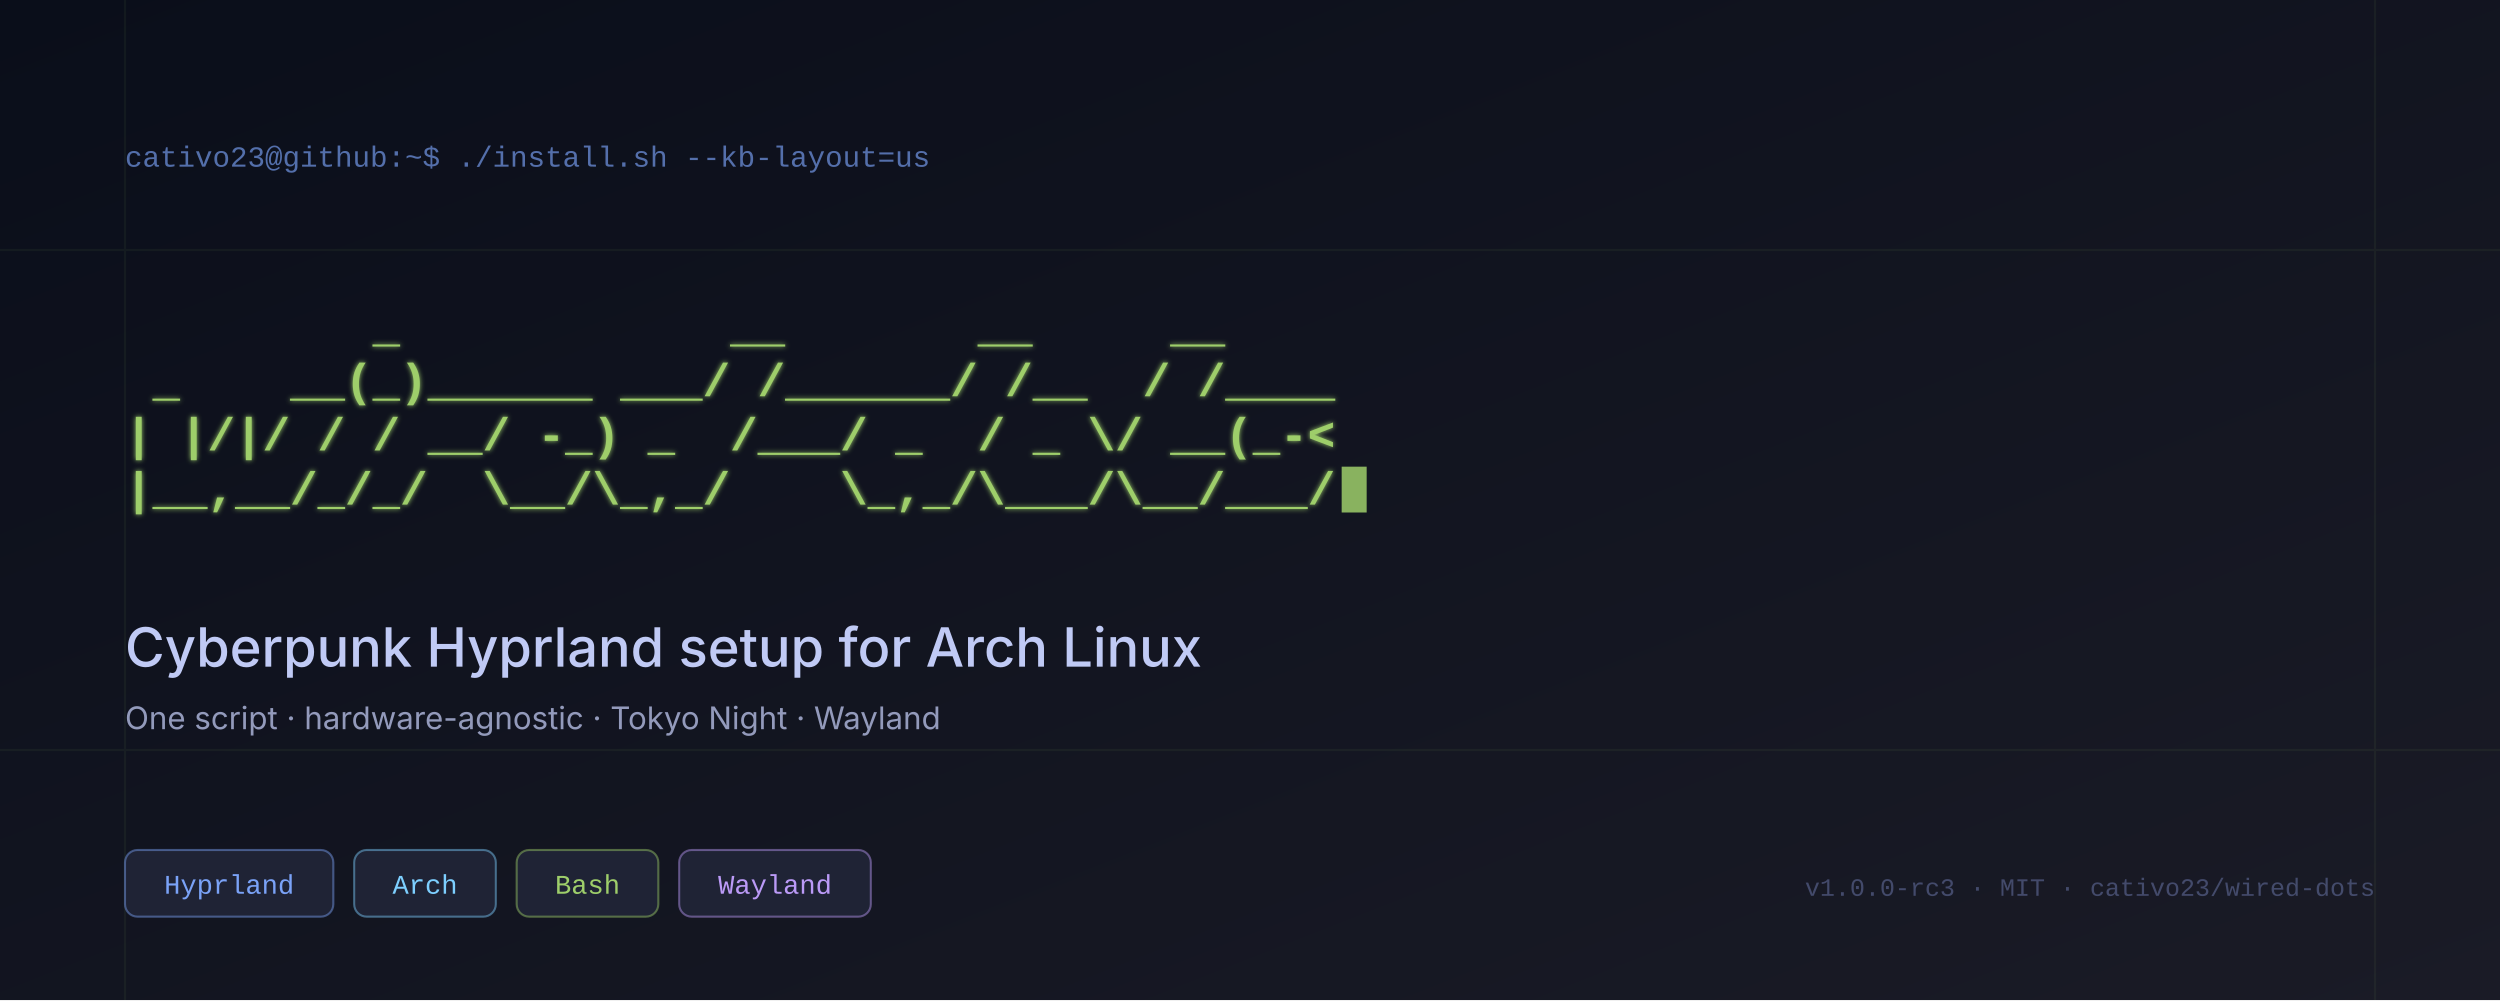
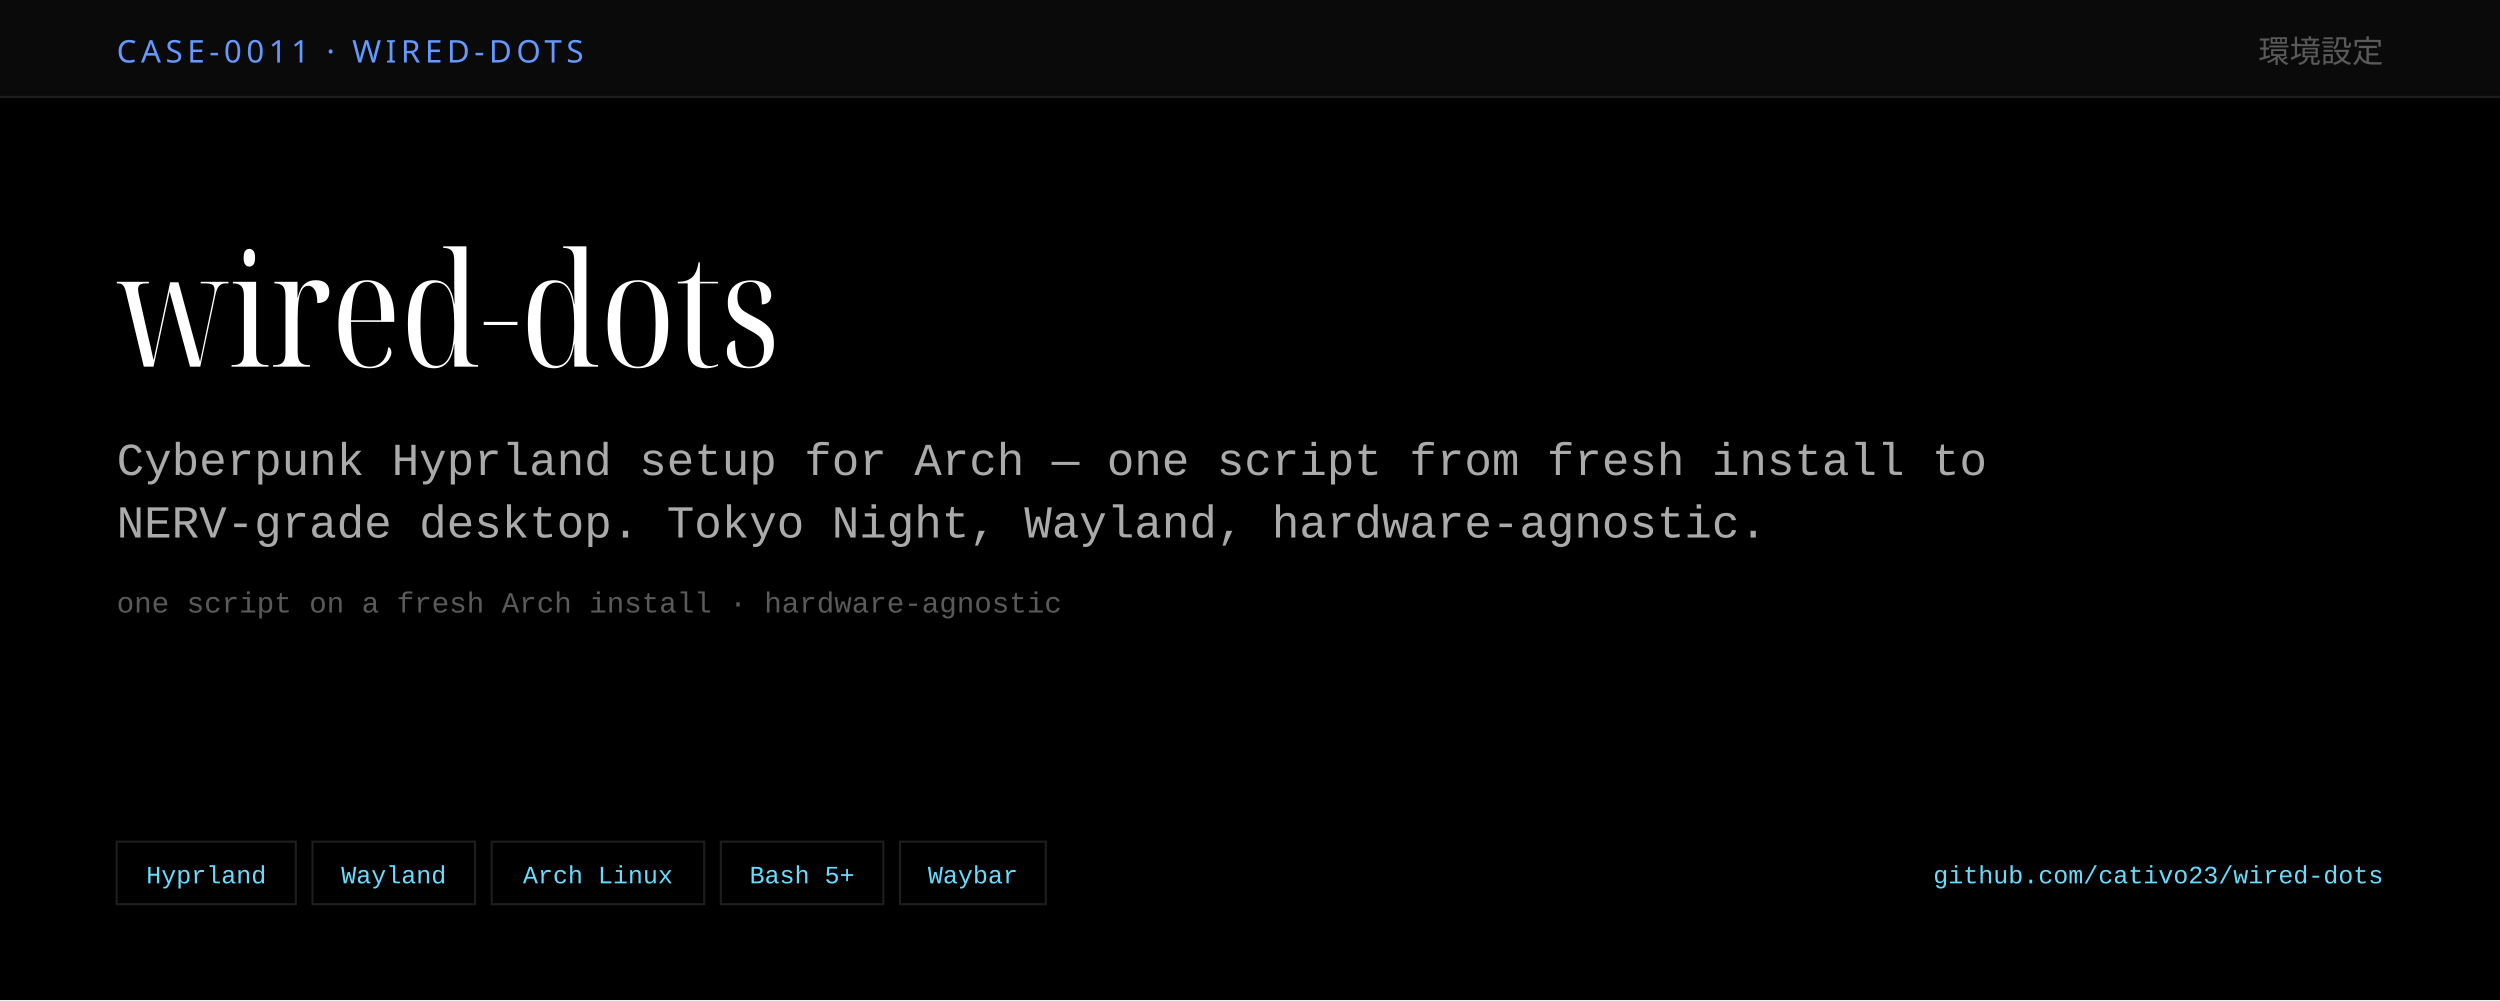
- <svg xmlns="http://www.w3.org/2000/svg" viewBox="0 0 1200 480" width="1200" height="480" role="img" aria-label="wired-dots — Cyberpunk Hyprland setup for Arch Linux">
-   <defs>
-     <linearGradient id="bg" x1="0" y1="0" x2="1" y2="1">
-       <stop offset="0%" stop-color="#0a0e1a" />
-       <stop offset="100%" stop-color="#1a1b26" />
-     </linearGradient>
-     <filter id="softGlow" x="-10%" y="-10%" width="120%" height="120%">
-       <feGaussianBlur stdDeviation="1.4" result="blur" />
-       <feMerge>
-         <feMergeNode in="blur" />
-         <feMergeNode in="SourceGraphic" />
-       </feMerge>
-     </filter>
-     <style>
-       .mono { font-family: 'JetBrains Mono', 'Fira Code', 'Cascadia Code', Consolas, 'Courier New', monospace; }
-       .sans { font-family: 'Inter', -apple-system, BlinkMacSystemFont, 'Segoe UI', Roboto, sans-serif; }
-     </style>
-   </defs>
-   <rect width="1200" height="480" fill="url(#bg)" />
-   <g opacity="0.06" stroke="#9ece6a" stroke-width="1">
-     <line x1="0" y1="120" x2="1200" y2="120" />
-     <line x1="0" y1="360" x2="1200" y2="360" />
-     <line x1="60" y1="0" x2="60" y2="480" />
-     <line x1="1140" y1="0" x2="1140" y2="480" />
+ <svg xmlns="http://www.w3.org/2000/svg" viewBox="0 0 1200 480" width="1200" height="480" role="img" aria-label="wired-dots — Cyberpunk Hyprland setup for Arch — one script from fresh install to NERV-grade desktop. Tokyo Night, Wayland, hardware-agnostic">
+   <style>
+     .mono  { font-family: 'JetBrains Mono','Cascadia Mono',Consolas,'Courier New',monospace; }
+     .stamp { font-family: 'Saira Extra Condensed',Impact,'Arial Narrow',sans-serif; }
+     .title { font-family: 'Noto Serif Display','Times New Roman',serif; }
+     .kanji { font-family: 'Shippori Mincho B1',YuMincho,serif; }
+   </style>
+   <rect width="1200" height="480" fill="#000000" />
+   <rect width="1200" height="46" fill="#0a0a0a" />
+   <rect y="46" width="1200" height="1" fill="rgba(255,255,255,0.12)" />
+   <text class="stamp" x="56" y="30" font-size="15" fill="#6699ff" letter-spacing="2.2">CASE-0011 · WIRED-DOTS</text>
+   <text class="kanji" x="1144" y="30" font-size="15" fill="#5a5a5a" text-anchor="end">環境設定</text>
+   <g transform="translate(56,176) scale(0.82,1)">
+     <text class="title" x="0" y="0" font-size="76" fill="#ffffff">wired-dots</text>
  </g>
-   <text class="mono" x="60" y="80" font-size="14" fill="#7aa2f7" opacity="0.65">cativo23@github:~$ ./install.sh --kb-layout=us</text>
-   <g class="mono" font-size="22" fill="#9ece6a" filter="url(#softGlow)" font-weight="600">
-     <text x="60" y="164" xml:space="preserve">         _            __       __     __</text>
-     <text x="60" y="190" xml:space="preserve"> _    __(_)______ ___/ /______/ /__  / /____</text>
-     <text x="60" y="216" xml:space="preserve">| |/|/ / / __/ -_) _  /___/ _  / _ \/ __(_-&lt;</text>
-     <text x="60" y="242" xml:space="preserve">|__,__/_/_/  \__/\_,_/    \_,_/\___/\__/___/</text>
-   </g>
-   <rect x="644" y="224" width="12" height="22" fill="#9ece6a" opacity="0.85" />
-   <text class="sans" x="60" y="320" font-size="26" fill="#c0caf5" font-weight="500">Cyberpunk Hyprland setup for Arch Linux</text>
-   <text class="sans" x="60" y="350" font-size="15" fill="#a9b1d6" opacity="0.85">One script · hardware-agnostic · Tokyo Night · Wayland</text>
-   <g class="mono" font-size="13">
-     <g transform="translate(60,408)">
-       <rect width="100" height="32" rx="6" ry="6" fill="#1f2335" stroke="#7aa2f7" stroke-opacity="0.45" />
-       <text x="50" y="21" fill="#7aa2f7" text-anchor="middle">Hyprland</text>
-     </g>
-     <g transform="translate(170,408)">
-       <rect width="68" height="32" rx="6" ry="6" fill="#1f2335" stroke="#7dcfff" stroke-opacity="0.45" />
-       <text x="34" y="21" fill="#7dcfff" text-anchor="middle">Arch</text>
-     </g>
-     <g transform="translate(248,408)">
-       <rect width="68" height="32" rx="6" ry="6" fill="#1f2335" stroke="#9ece6a" stroke-opacity="0.45" />
-       <text x="34" y="21" fill="#9ece6a" text-anchor="middle">Bash</text>
-     </g>
-     <g transform="translate(326,408)">
-       <rect width="92" height="32" rx="6" ry="6" fill="#1f2335" stroke="#bb9af7" stroke-opacity="0.45" />
-       <text x="46" y="21" fill="#bb9af7" text-anchor="middle">Wayland</text>
-     </g>
-   </g>
-   <text class="mono" x="1140" y="430" font-size="12" fill="#565f89" text-anchor="end" opacity="0.7">v1.0.0-rc3 · MIT · cativo23/wired-dots</text>
+   <text class="mono" x="56" y="228" font-size="22" fill="#aaaaaa">Cyberpunk Hyprland setup for Arch — one script from fresh install to</text>
+   <text class="mono" x="56" y="258" font-size="22" fill="#aaaaaa">NERV-grade desktop. Tokyo Night, Wayland, hardware-agnostic.</text>
+   <text class="mono" x="56" y="294" font-size="14" fill="#5a5a5a">one script on a fresh Arch install · hardware-agnostic</text>
+   <rect x="56" y="404" width="86" height="30" fill="none" stroke="rgba(255,255,255,0.12)" />
+   <text class="mono" x="99" y="424" font-size="12" fill="#66ddff" text-anchor="middle">Hyprland</text>
+   <rect x="150" y="404" width="78" height="30" fill="none" stroke="rgba(255,255,255,0.12)" />
+   <text class="mono" x="189" y="424" font-size="12" fill="#66ddff" text-anchor="middle">Wayland</text>
+   <rect x="236" y="404" width="102" height="30" fill="none" stroke="rgba(255,255,255,0.12)" />
+   <text class="mono" x="287" y="424" font-size="12" fill="#66ddff" text-anchor="middle">Arch Linux</text>
+   <rect x="346" y="404" width="78" height="30" fill="none" stroke="rgba(255,255,255,0.12)" />
+   <text class="mono" x="385" y="424" font-size="12" fill="#66ddff" text-anchor="middle">Bash 5+</text>
+   <rect x="432" y="404" width="70" height="30" fill="none" stroke="rgba(255,255,255,0.12)" />
+   <text class="mono" x="467" y="424" font-size="12" fill="#66ddff" text-anchor="middle">Waybar</text>
+   <text class="mono" x="1144" y="424" font-size="12" fill="#66ddff" text-anchor="end">github.com/cativo23/wired-dots</text>
</svg>
